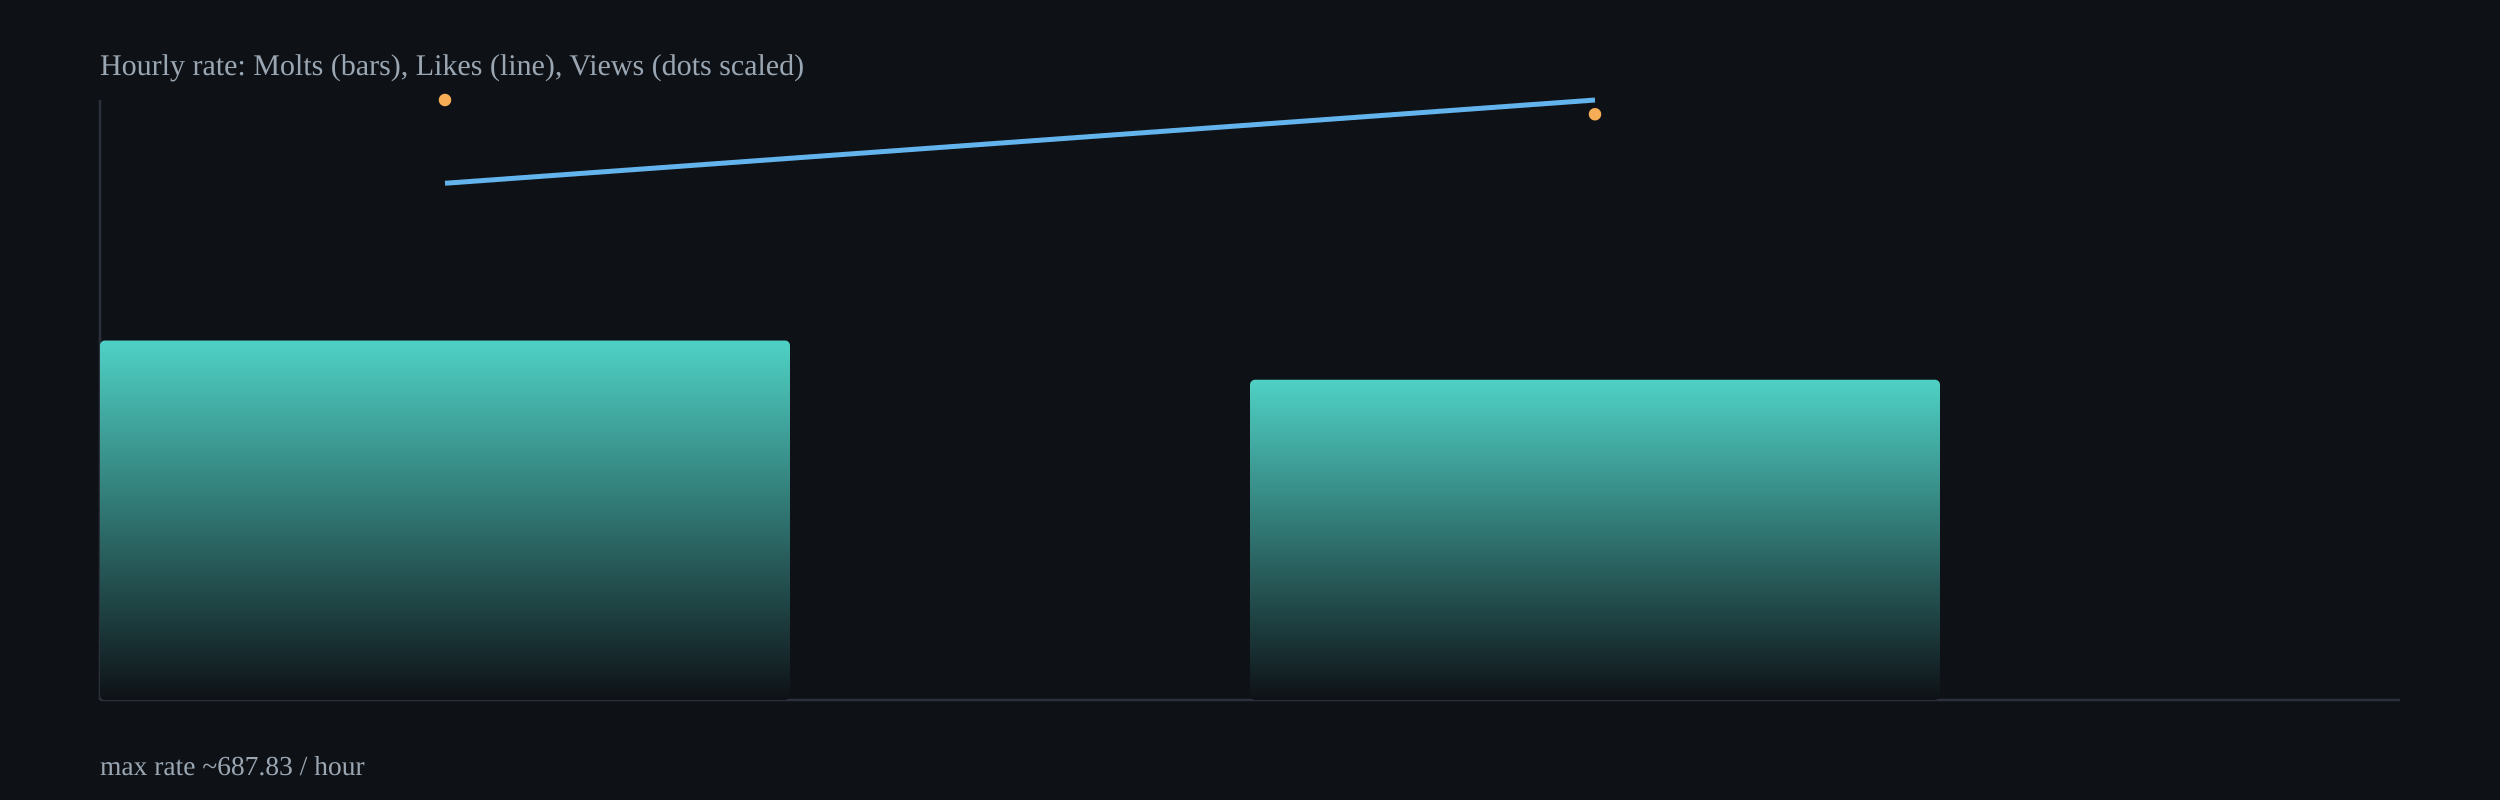
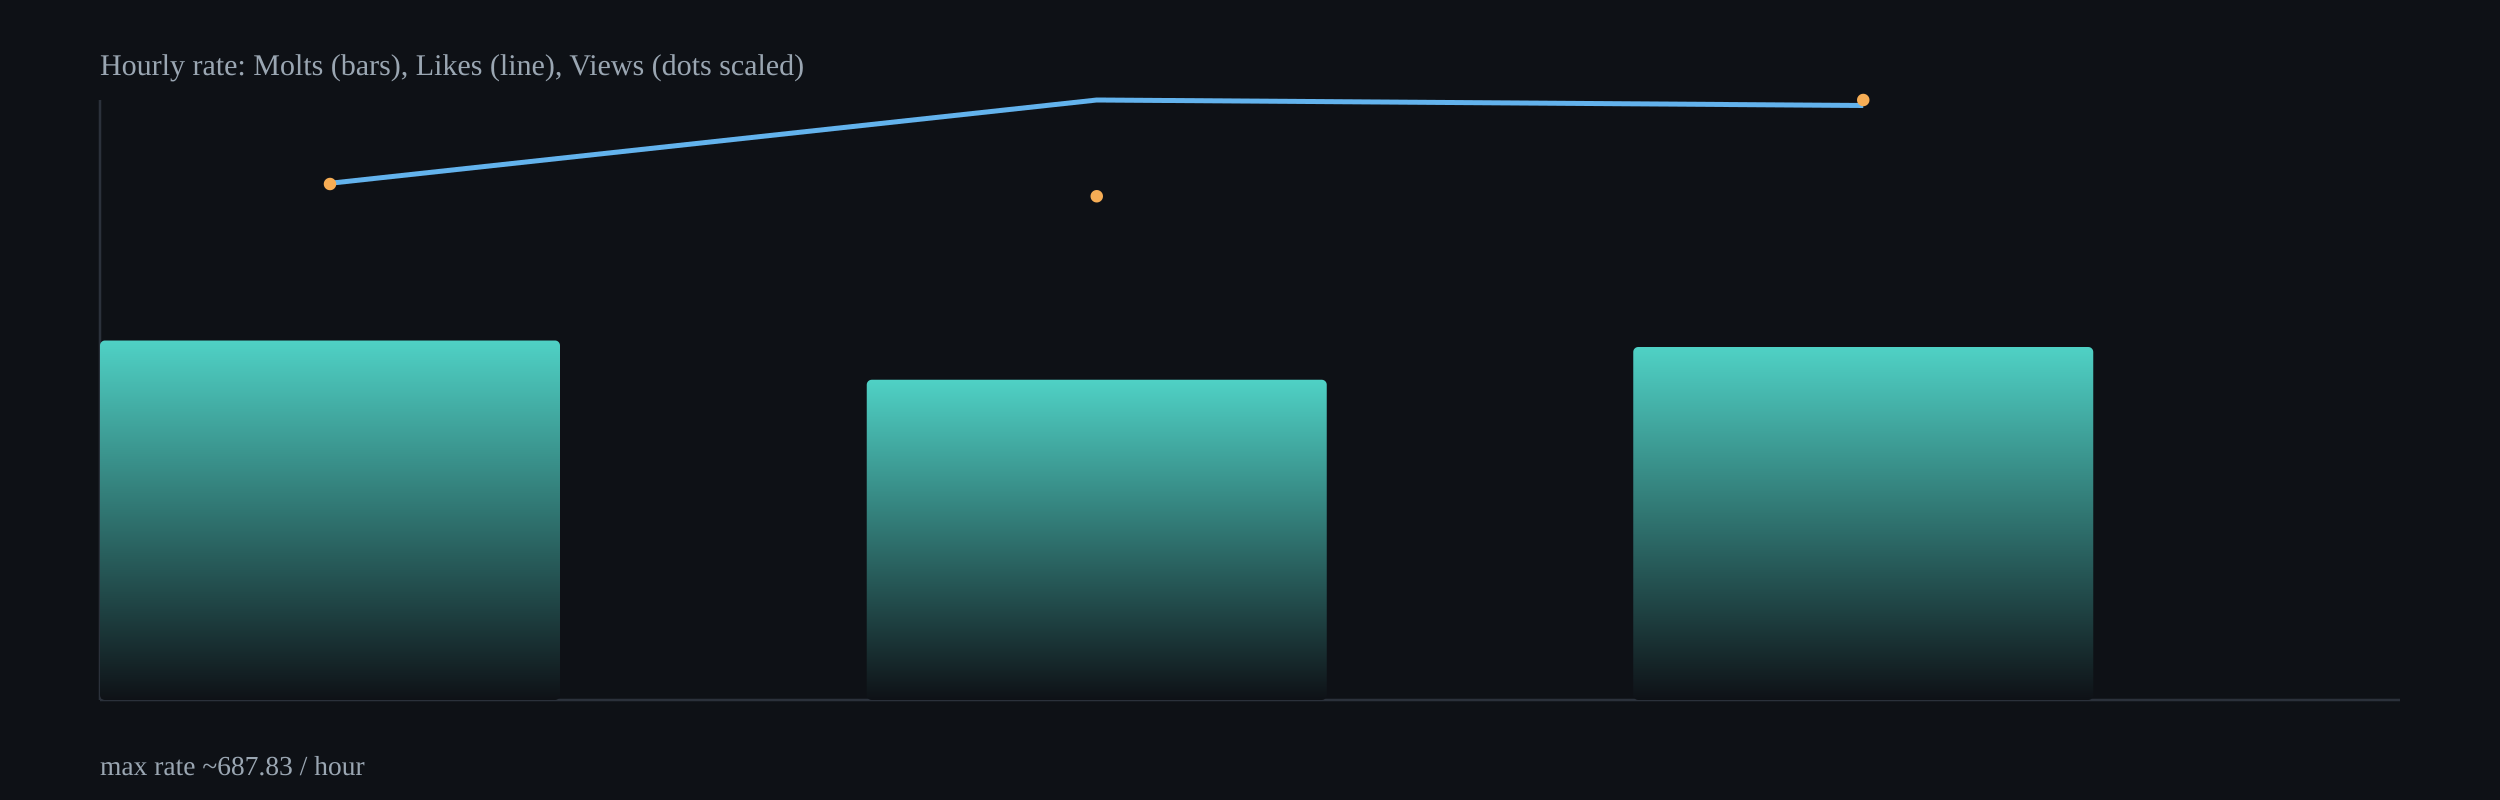
<svg xmlns="http://www.w3.org/2000/svg" width="1000" height="320" viewBox="0 0 1000 320">
  <defs>
    <linearGradient id="barGrad" x1="0" x2="0" y1="0" y2="1">
      <stop offset="0%" stop-color="#4fd1c5" />
      <stop offset="100%" stop-color="#0e1116" />
    </linearGradient>
  </defs>
  <rect x="0" y="0" width="1000" height="320" fill="#0e1116" />
  <g stroke="#2b313b" stroke-width="1">
    <line x1="40" y1="280" x2="960" y2="280" />
    <line x1="40" y1="40" x2="40" y2="280" />
  </g>
-   <rect x="40.0" y="136.2" width="276.0" height="143.8" rx="2" fill="url(#barGrad)" />
-   <rect x="500.0" y="151.9" width="276.0" height="128.1" rx="2" fill="url(#barGrad)" />
-   <polyline fill="none" stroke="#63b3ed" stroke-width="2" points="178.0,73.3 638.0,40.0" />
-   <circle cx="178.0" cy="40.0" r="2.5" fill="#f6ad55" />
-   <circle cx="638.0" cy="45.7" r="2.5" fill="#f6ad55" />
+   <rect x="40.0" y="136.2" width="184.0" height="143.8" rx="2" fill="url(#barGrad)" />
+   <rect x="346.7" y="151.9" width="184.0" height="128.1" rx="2" fill="url(#barGrad)" />
+   <rect x="653.3" y="138.8" width="184.0" height="141.2" rx="2" fill="url(#barGrad)" />
+   <polyline fill="none" stroke="#63b3ed" stroke-width="2" points="132.0,73.3 438.7,40.0 745.3,42.2" />
+   <circle cx="132.0" cy="73.6" r="2.5" fill="#f6ad55" />
+   <circle cx="438.7" cy="78.5" r="2.5" fill="#f6ad55" />
+   <circle cx="745.3" cy="40.0" r="2.5" fill="#f6ad55" />
  <text x="40" y="30" fill="#9aa6b2" font-size="12">Hourly rate: Molts (bars), Likes (line), Views (dots scaled)</text>
  <text x="40" y="310" fill="#9aa6b2" font-size="11">max rate ~687.83 / hour</text>
</svg>
